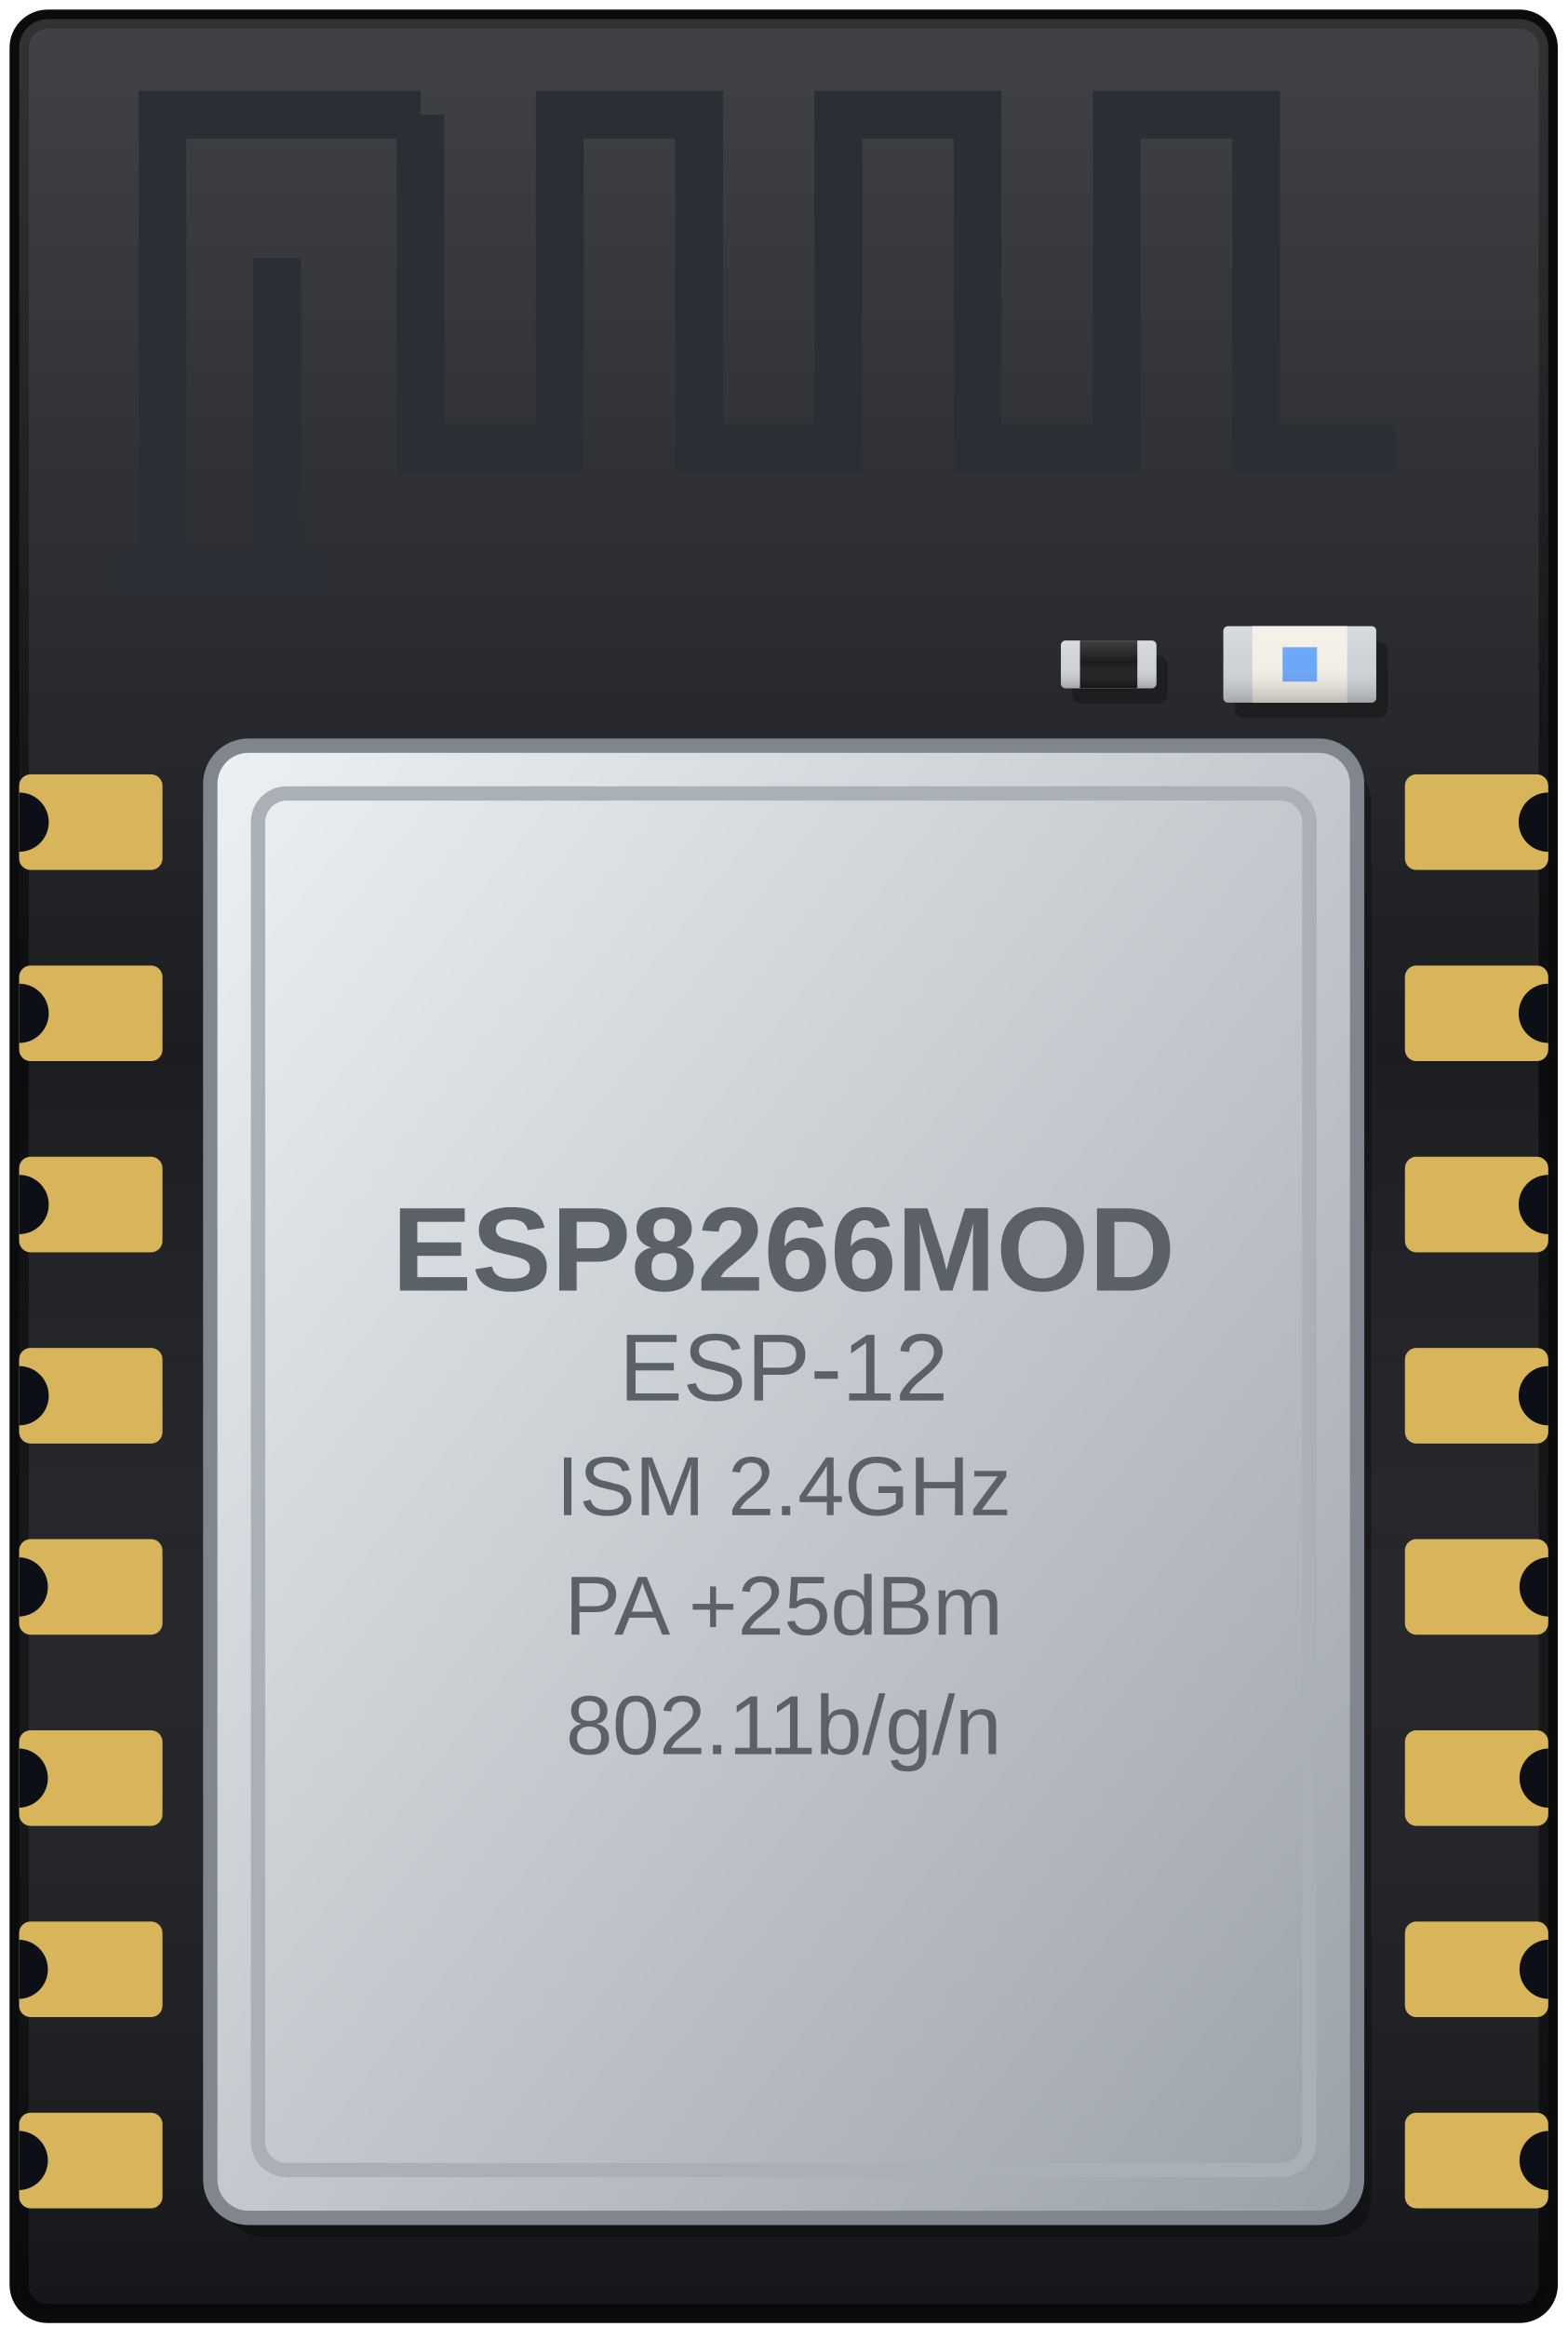
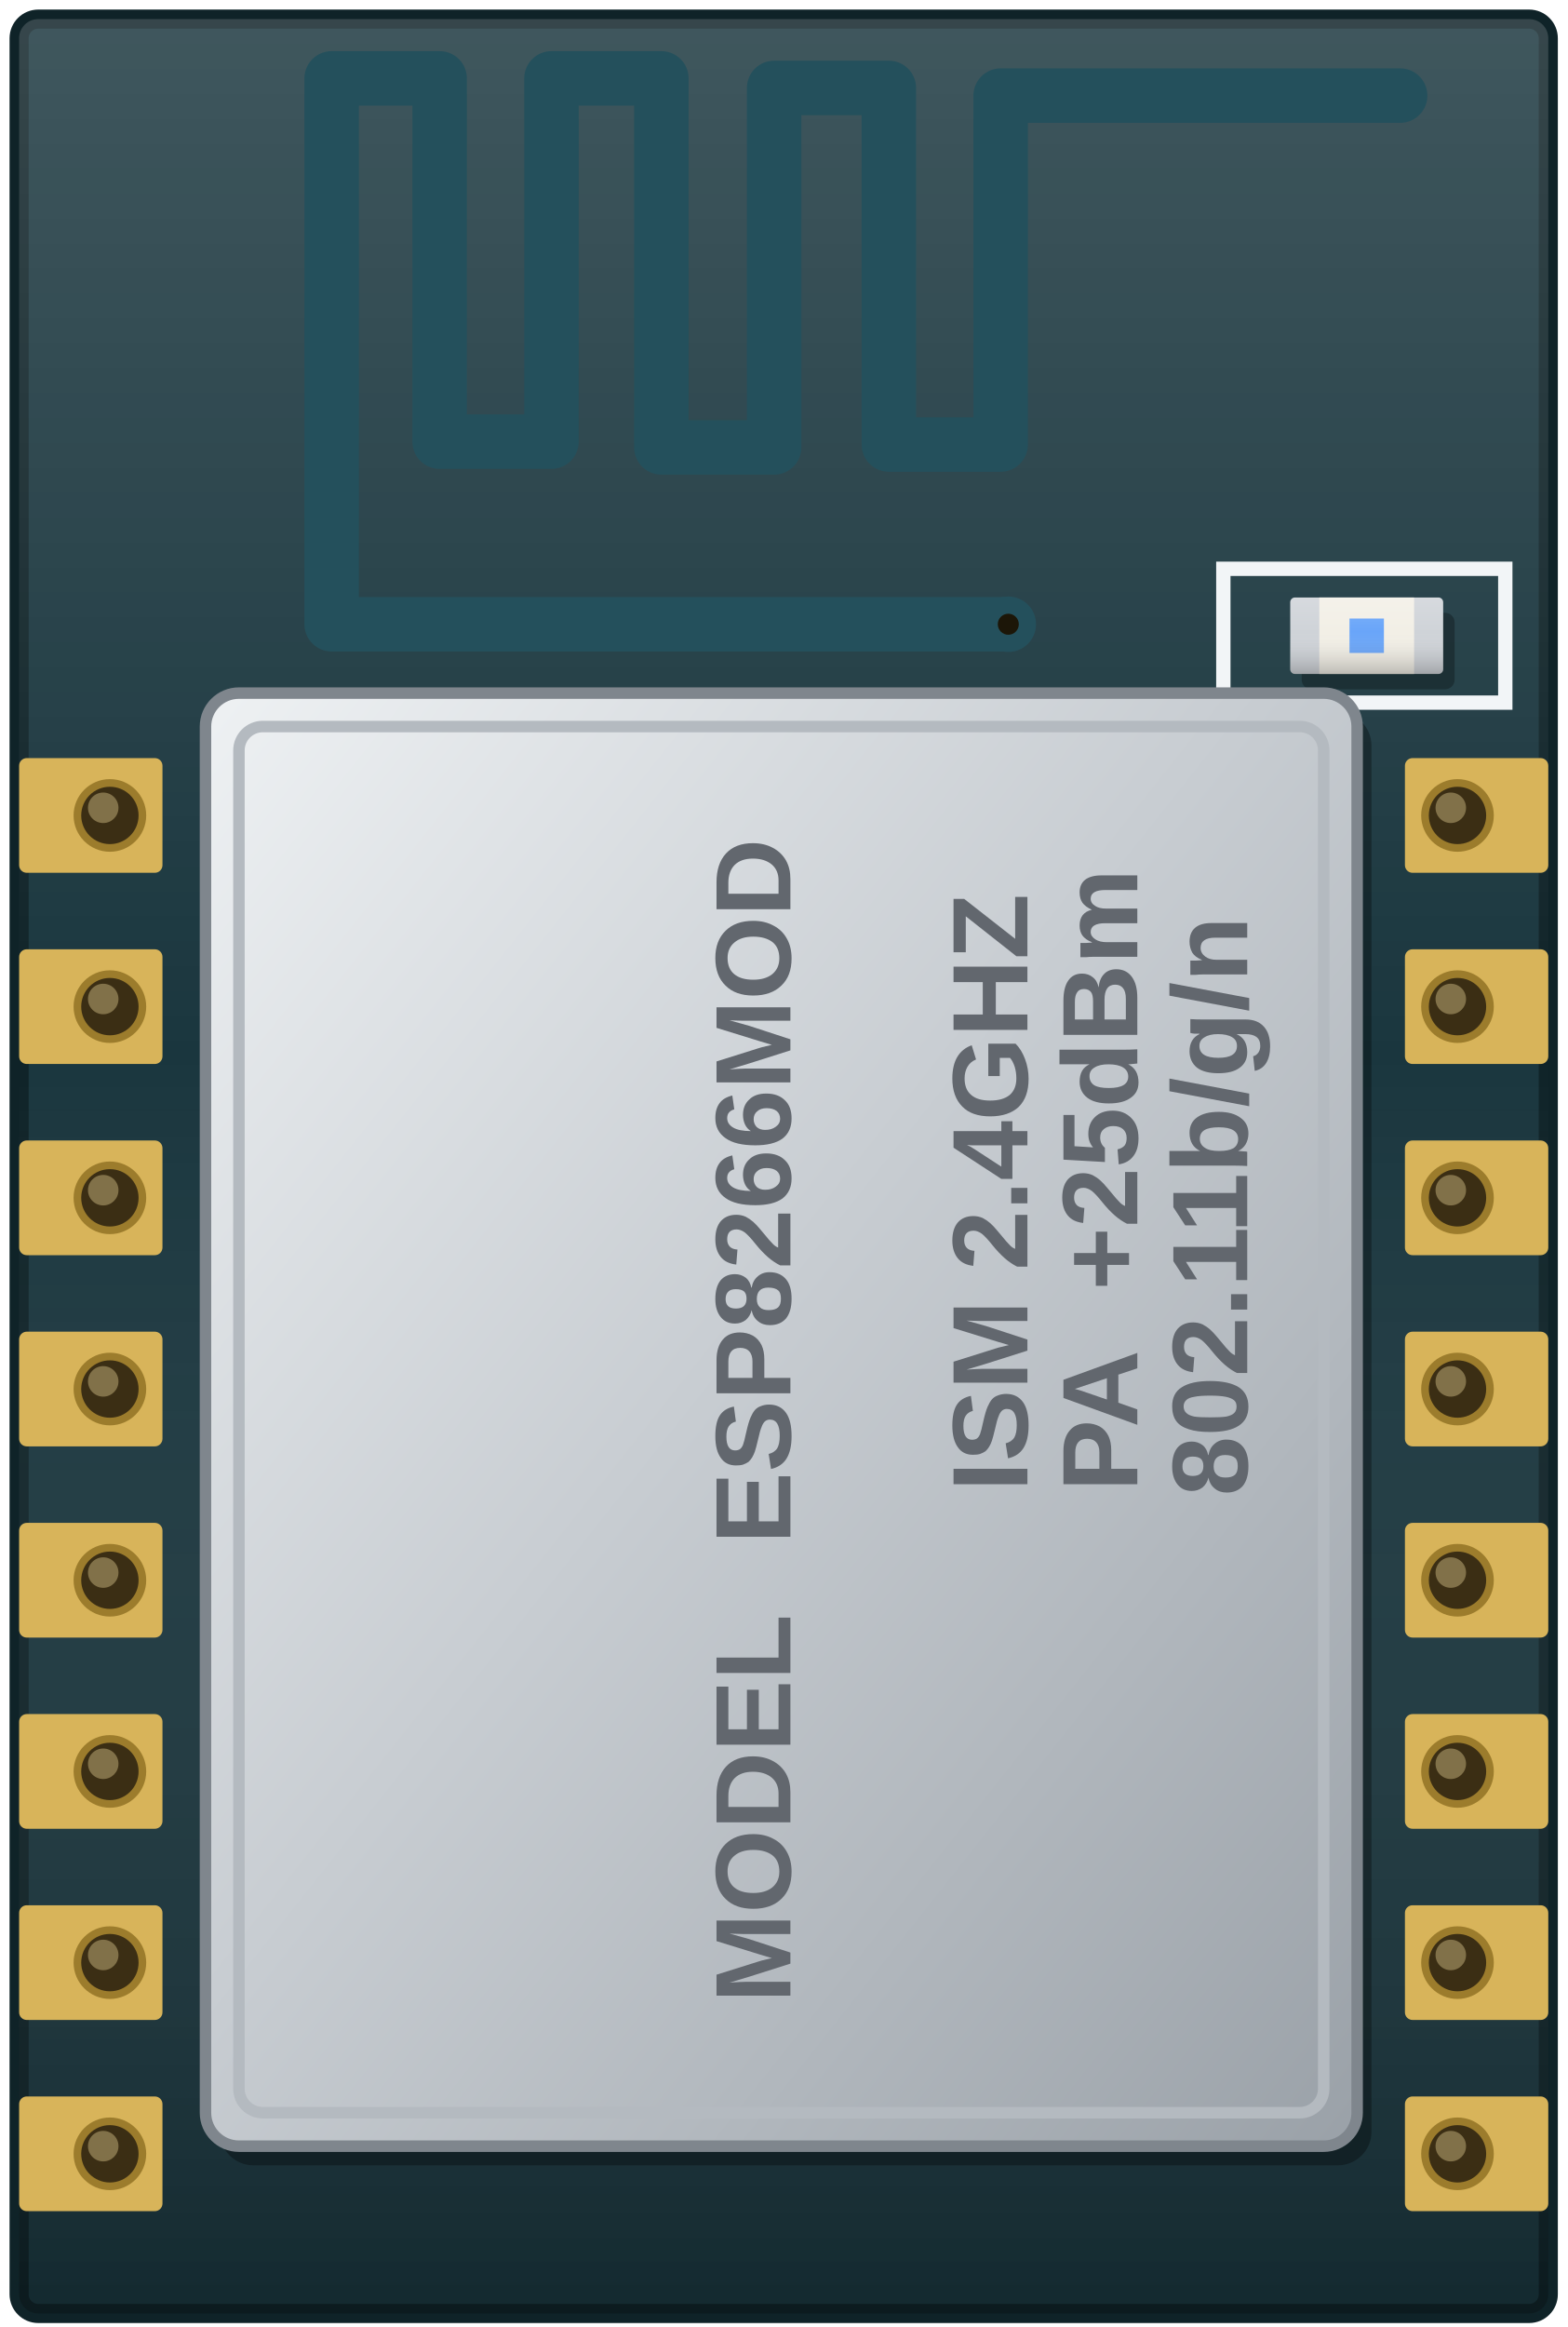
<svg xmlns="http://www.w3.org/2000/svg" version="1.1" width="62px" height="92px" viewBox="0 0 62 92">
  <defs>
    <linearGradient id="luz" x1="0" y1="0" x2="0" y2="1">
      <stop offset="0" stop-color="#ffffff" stop-opacity="0.16" />
      <stop offset="0.45" stop-color="#ffffff" stop-opacity="0" />
      <stop offset="1" stop-color="#000000" stop-opacity="0.22" />
    </linearGradient>
    <linearGradient id="metal" x1="0" y1="0" x2="0" y2="1">
      <stop offset="0" stop-color="#f4f6f8" />
      <stop offset="0.5" stop-color="#b9bfc6" />
      <stop offset="1" stop-color="#868d95" />
    </linearGradient>
    <linearGradient id="metal-h" x1="0" y1="0" x2="1" y2="0">
      <stop offset="0" stop-color="#8a9199" />
      <stop offset="0.35" stop-color="#eef1f4" />
      <stop offset="0.7" stop-color="#b3b9c0" />
      <stop offset="1" stop-color="#7c838b" />
    </linearGradient>
    <radialGradient id="lata" cx="0.4" cy="0.38" r="0.66">
      <stop offset="0" stop-color="#f6f8fa" />
      <stop offset="0.6" stop-color="#c3c9cf" />
      <stop offset="1" stop-color="#8c939b" />
    </radialGradient>
    <linearGradient id="plastico" x1="0" y1="0" x2="0" y2="1">
      <stop offset="0" stop-color="#3a3c40" />
      <stop offset="1" stop-color="#16171a" />
    </linearGradient>
    <linearGradient id="ouro" x1="0" y1="0" x2="0" y2="1">
      <stop offset="0" stop-color="#f4dc8c" />
      <stop offset="1" stop-color="#b88a2c" />
    </linearGradient>
    <linearGradient id="blindagem" x1="0" y1="0" x2="1" y2="1">
      <stop offset="0" stop-color="#eef1f3" />
      <stop offset="0.45" stop-color="#c8cdd2" />
      <stop offset="1" stop-color="#9aa1a8" />
    </linearGradient>
    <radialGradient id="cupula" cx="0.36" cy="0.3" r="0.78">
      <stop offset="0" stop-color="#ffffff" stop-opacity="0.6" />
      <stop offset="0.32" stop-color="#ffffff" stop-opacity="0.1" />
      <stop offset="1" stop-color="#000000" stop-opacity="0.32" />
    </radialGradient>
    <linearGradient id="ceramica" x1="0" y1="0" x2="0" y2="1">
      <stop offset="0" stop-color="#f4f1e8" />
      <stop offset="1" stop-color="#cfc9b8" />
    </linearGradient>
  </defs>
-   <path fill-rule="evenodd" d="M1.89 0.756 L60.094 0.756 A1.134 1.134 0 0 1 61.228 1.89 L61.228 90.331 A1.134 1.134 0 0 1 60.094 91.465 L1.89 91.465 A1.134 1.134 0 0 1 0.756 90.331 L0.756 1.89 A1.134 1.134 0 0 1 1.89 0.756 Z" fill="#1b1d21" stroke="#0a0b0d" stroke-width="0.756" />
-   <path fill-rule="evenodd" d="M1.89 0.756 L60.094 0.756 A1.134 1.134 0 0 1 61.228 1.89 L61.228 90.331 A1.134 1.134 0 0 1 60.094 91.465 L1.89 91.465 A1.134 1.134 0 0 1 0.756 90.331 L0.756 1.89 A1.134 1.134 0 0 1 1.89 0.756 Z" fill="url(#luz)" />
-   <path d="M6.425 22.677 L6.425 4.535" fill="none" stroke="#2a2e35" stroke-width="1.89" stroke-linecap="butt" />
-   <path d="M10.961 22.677 L10.961 10.205" fill="none" stroke="#2a2e35" stroke-width="1.89" stroke-linecap="butt" />
-   <path d="M5.48 4.535 L16.63 4.535" fill="none" stroke="#2a2e35" stroke-width="1.89" stroke-linecap="butt" />
-   <path d="M16.63 4.535 L16.63 17.764 L22.137 17.764 L22.137 4.535 L27.645 4.535 L27.645 17.764 L33.152 17.764 L33.152 4.535 L38.659 4.535 L38.659 17.764 L44.166 17.764 L44.166 4.535 L49.674 4.535 L49.674 17.764 L55.181 17.764" fill="none" stroke="#2a2e35" stroke-width="1.89" stroke-linecap="butt" />
-   <path d="M4.535 22.677 L12.85 22.677" fill="none" stroke="#2a2e35" stroke-width="1.89" stroke-linecap="butt" />
-   <rect x="0.756" y="30.614" width="5.669" height="3.78" rx="0.454" fill="#d8b45a" />
-   <path d="M0.756 31.332 A1.172 1.172 0 0 1 0.756 33.676 Z" fill="#0c1016" />
-   <rect x="0.756" y="38.173" width="5.669" height="3.78" rx="0.454" fill="#d8b45a" />
-   <path d="M0.756 38.891 A1.172 1.172 0 0 1 0.756 41.235 Z" fill="#0c1016" />
-   <rect x="0.756" y="45.732" width="5.669" height="3.78" rx="0.454" fill="#d8b45a" />
-   <path d="M0.756 46.45 A1.172 1.172 0 0 1 0.756 48.794 Z" fill="#0c1016" />
-   <rect x="0.756" y="53.291" width="5.669" height="3.78" rx="0.454" fill="#d8b45a" />
-   <path d="M0.756 54.009 A1.172 1.172 0 0 1 0.756 56.353 Z" fill="#0c1016" />
-   <rect x="0.756" y="60.85" width="5.669" height="3.78" rx="0.454" fill="#d8b45a" />
-   <path d="M0.756 61.569 A1.172 1.172 0 0 1 0.756 63.912 Z" fill="#0c1016" />
-   <rect x="0.756" y="68.409" width="5.669" height="3.78" rx="0.454" fill="#d8b45a" />
-   <path d="M0.756 69.128 A1.172 1.172 0 0 1 0.756 71.471 Z" fill="#0c1016" />
-   <rect x="0.756" y="75.969" width="5.669" height="3.78" rx="0.454" fill="#d8b45a" />
-   <path d="M0.756 76.687 A1.172 1.172 0 0 1 0.756 79.03 Z" fill="#0c1016" />
-   <rect x="0.756" y="83.528" width="5.669" height="3.78" rx="0.454" fill="#d8b45a" />
-   <path d="M0.756 84.246 A1.172 1.172 0 0 1 0.756 86.589 Z" fill="#0c1016" />
-   <rect x="55.559" y="30.614" width="5.669" height="3.78" rx="0.454" fill="#d8b45a" />
-   <path d="M61.228 33.676 A1.172 1.172 0 0 1 61.228 31.332 Z" fill="#0c1016" />
-   <rect x="55.559" y="38.173" width="5.669" height="3.78" rx="0.454" fill="#d8b45a" />
-   <path d="M61.228 41.235 A1.172 1.172 0 0 1 61.228 38.891 Z" fill="#0c1016" />
-   <rect x="55.559" y="45.732" width="5.669" height="3.78" rx="0.454" fill="#d8b45a" />
-   <path d="M61.228 48.794 A1.172 1.172 0 0 1 61.228 46.45 Z" fill="#0c1016" />
-   <rect x="55.559" y="53.291" width="5.669" height="3.78" rx="0.454" fill="#d8b45a" />
-   <path d="M61.228 56.353 A1.172 1.172 0 0 1 61.228 54.009 Z" fill="#0c1016" />
-   <rect x="55.559" y="60.85" width="5.669" height="3.78" rx="0.454" fill="#d8b45a" />
-   <path d="M61.228 63.912 A1.172 1.172 0 0 1 61.228 61.569 Z" fill="#0c1016" />
-   <rect x="55.559" y="68.409" width="5.669" height="3.78" rx="0.454" fill="#d8b45a" />
-   <path d="M61.228 71.471 A1.172 1.172 0 0 1 61.228 69.128 Z" fill="#0c1016" />
-   <rect x="55.559" y="75.969" width="5.669" height="3.78" rx="0.454" fill="#d8b45a" />
-   <path d="M61.228 79.03 A1.172 1.172 0 0 1 61.228 76.687 Z" fill="#0c1016" />
-   <rect x="55.559" y="83.528" width="5.669" height="3.78" rx="0.454" fill="#d8b45a" />
-   <path d="M61.228 86.589 A1.172 1.172 0 0 1 61.228 84.246 Z" fill="#0c1016" />
-   <rect x="8.882" y="30.236" width="45.354" height="58.205" rx="1.512" fill="#000000" fill-opacity="0.3" />
-   <rect x="8.315" y="29.48" width="45.354" height="58.205" rx="1.512" fill="url(#blindagem)" stroke="#7f868d" stroke-width="0.567" />
-   <rect x="10.205" y="31.37" width="41.575" height="54.425" rx="1.134" fill="none" stroke="#a9b0b6" stroke-width="0.567" />
-   <text transform="translate(30.992 49.134) rotate(0)" x="0" y="1.89" font-family="Arial" font-weight="bold" font-size="4.724" fill="#5b6168" text-anchor="middle">ESP8266MOD</text>
-   <text transform="translate(30.992 53.858) rotate(0)" x="0" y="1.512" font-family="Arial" font-weight="normal" font-size="3.78" fill="#5b6168" text-anchor="middle">ESP-12</text>
-   <text transform="translate(30.992 58.583) rotate(0)" x="0" y="1.323" font-family="Arial" font-weight="normal" font-size="3.307" fill="#5b6168" text-anchor="middle">ISM 2.4GHz</text>
-   <text transform="translate(30.992 63.307) rotate(0)" x="0" y="1.323" font-family="Arial" font-weight="normal" font-size="3.307" fill="#5b6168" text-anchor="middle">PA +25dBm</text>
-   <text transform="translate(30.992 68.031) rotate(0)" x="0" y="1.323" font-family="Arial" font-weight="normal" font-size="3.307" fill="#5b6168" text-anchor="middle">802.11b/g/n</text>
-   <rect x="42.406" y="25.928" width="3.78" height="1.89" rx="0.378" fill="#000000" fill-opacity="0.28" />
-   <rect x="41.953" y="25.323" width="3.78" height="1.89" rx="0.189" fill="#cfd3d8" />
-   <rect x="42.709" y="25.323" width="2.268" height="1.89" fill="#1c1c1e" />
-   <rect x="41.953" y="25.323" width="3.78" height="1.89" rx="0.189" fill="url(#luz)" />
-   <rect x="48.831" y="25.361" width="6.047" height="3.024" rx="0.378" fill="#000000" fill-opacity="0.28" />
-   <rect x="48.378" y="24.756" width="6.047" height="3.024" rx="0.189" fill="#cfd3d8" />
-   <rect x="49.527" y="24.756" width="3.749" height="3.024" fill="#f2efe6" />
-   <rect x="50.721" y="25.587" width="1.361" height="1.361" fill="#3b8cff" fill-opacity="0.75" />
-   <rect x="48.378" y="24.756" width="6.047" height="3.024" rx="0.189" fill="url(#luz)" />
+   <path fill-rule="evenodd" d="M1.512 0.756 L60.472 0.756 A0.756 0.756 0 0 1 61.228 1.512 L61.228 90.709 A0.756 0.756 0 0 1 60.472 91.465 L1.512 91.465 A0.756 0.756 0 0 1 0.756 90.709 L0.756 1.512 A0.756 0.756 0 0 1 1.512 0.756 Z" fill="#1a363e" stroke="#0f2328" stroke-width="0.756" />
+   <path fill-rule="evenodd" d="M1.512 0.756 L60.472 0.756 A0.756 0.756 0 0 1 61.228 1.512 L61.228 90.709 A0.756 0.756 0 0 1 60.472 91.465 L1.512 91.465 A0.756 0.756 0 0 1 0.756 90.709 L0.756 1.512 A0.756 0.756 0 0 1 1.512 0.756 Z" fill="url(#luz)" />
+   <path stroke-linejoin="round" d="M39.874 24.68 L13.115 24.68 L13.115 3.099 L17.386 3.099 L17.386 17.461 L21.808 17.461 L21.808 3.099 L26.154 3.099 L26.154 17.688 L30.614 17.688 L30.614 3.477 L35.15 3.477 L35.15 17.575 L39.572 17.575 L39.572 3.78 L55.37 3.78" fill="none" stroke="#24505c" stroke-width="2.154" stroke-linecap="round" />
+   <circle cx="39.874" cy="24.68" r="1.096" fill="#24505c" />
+   <circle cx="39.874" cy="24.68" r="0.416" fill="#1c1608" />
+   <rect x="0.756" y="29.972" width="5.669" height="4.535" rx="0.302" fill="#d8b45a" />
+   <circle cx="4.346" cy="32.239" r="1.436" fill="#9c7c2c" />
+   <circle cx="4.346" cy="32.239" r="1.134" fill="#3b2e14" />
+   <circle cx="4.082" cy="31.937" r="0.603" fill="#d8c48a" fill-opacity="0.45" />
+   <rect x="0.756" y="37.531" width="5.669" height="4.535" rx="0.302" fill="#d8b45a" />
+   <circle cx="4.346" cy="39.798" r="1.436" fill="#9c7c2c" />
+   <circle cx="4.346" cy="39.798" r="1.134" fill="#3b2e14" />
+   <circle cx="4.082" cy="39.496" r="0.603" fill="#d8c48a" fill-opacity="0.45" />
+   <rect x="0.756" y="45.09" width="5.669" height="4.535" rx="0.302" fill="#d8b45a" />
+   <circle cx="4.346" cy="47.357" r="1.436" fill="#9c7c2c" />
+   <circle cx="4.346" cy="47.357" r="1.134" fill="#3b2e14" />
+   <circle cx="4.082" cy="47.055" r="0.603" fill="#d8c48a" fill-opacity="0.45" />
+   <rect x="0.756" y="52.649" width="5.669" height="4.535" rx="0.302" fill="#d8b45a" />
+   <circle cx="4.346" cy="54.917" r="1.436" fill="#9c7c2c" />
+   <circle cx="4.346" cy="54.917" r="1.134" fill="#3b2e14" />
+   <circle cx="4.082" cy="54.614" r="0.603" fill="#d8c48a" fill-opacity="0.45" />
+   <rect x="0.756" y="60.208" width="5.669" height="4.535" rx="0.302" fill="#d8b45a" />
+   <circle cx="4.346" cy="62.476" r="1.436" fill="#9c7c2c" />
+   <circle cx="4.346" cy="62.476" r="1.134" fill="#3b2e14" />
+   <circle cx="4.082" cy="62.173" r="0.603" fill="#d8c48a" fill-opacity="0.45" />
+   <rect x="0.756" y="67.767" width="5.669" height="4.535" rx="0.302" fill="#d8b45a" />
+   <circle cx="4.346" cy="70.035" r="1.436" fill="#9c7c2c" />
+   <circle cx="4.346" cy="70.035" r="1.134" fill="#3b2e14" />
+   <circle cx="4.082" cy="69.732" r="0.603" fill="#d8c48a" fill-opacity="0.45" />
+   <rect x="0.756" y="75.326" width="5.669" height="4.535" rx="0.302" fill="#d8b45a" />
+   <circle cx="4.346" cy="77.594" r="1.436" fill="#9c7c2c" />
+   <circle cx="4.346" cy="77.594" r="1.134" fill="#3b2e14" />
+   <circle cx="4.082" cy="77.291" r="0.603" fill="#d8c48a" fill-opacity="0.45" />
+   <rect x="0.756" y="82.885" width="5.669" height="4.535" rx="0.302" fill="#d8b45a" />
+   <circle cx="4.346" cy="85.153" r="1.436" fill="#9c7c2c" />
+   <circle cx="4.346" cy="85.153" r="1.134" fill="#3b2e14" />
+   <circle cx="4.082" cy="84.85" r="0.603" fill="#d8c48a" fill-opacity="0.45" />
+   <rect x="55.559" y="29.972" width="5.669" height="4.535" rx="0.302" fill="#d8b45a" />
+   <circle cx="57.638" cy="32.239" r="1.436" fill="#9c7c2c" />
+   <circle cx="57.638" cy="32.239" r="1.134" fill="#3b2e14" />
+   <circle cx="57.373" cy="31.937" r="0.603" fill="#d8c48a" fill-opacity="0.45" />
+   <rect x="55.559" y="37.531" width="5.669" height="4.535" rx="0.302" fill="#d8b45a" />
+   <circle cx="57.638" cy="39.798" r="1.436" fill="#9c7c2c" />
+   <circle cx="57.638" cy="39.798" r="1.134" fill="#3b2e14" />
+   <circle cx="57.373" cy="39.496" r="0.603" fill="#d8c48a" fill-opacity="0.45" />
+   <rect x="55.559" y="45.09" width="5.669" height="4.535" rx="0.302" fill="#d8b45a" />
+   <circle cx="57.638" cy="47.357" r="1.436" fill="#9c7c2c" />
+   <circle cx="57.638" cy="47.357" r="1.134" fill="#3b2e14" />
+   <circle cx="57.373" cy="47.055" r="0.603" fill="#d8c48a" fill-opacity="0.45" />
+   <rect x="55.559" y="52.649" width="5.669" height="4.535" rx="0.302" fill="#d8b45a" />
+   <circle cx="57.638" cy="54.917" r="1.436" fill="#9c7c2c" />
+   <circle cx="57.638" cy="54.917" r="1.134" fill="#3b2e14" />
+   <circle cx="57.373" cy="54.614" r="0.603" fill="#d8c48a" fill-opacity="0.45" />
+   <rect x="55.559" y="60.208" width="5.669" height="4.535" rx="0.302" fill="#d8b45a" />
+   <circle cx="57.638" cy="62.476" r="1.436" fill="#9c7c2c" />
+   <circle cx="57.638" cy="62.476" r="1.134" fill="#3b2e14" />
+   <circle cx="57.373" cy="62.173" r="0.603" fill="#d8c48a" fill-opacity="0.45" />
+   <rect x="55.559" y="67.767" width="5.669" height="4.535" rx="0.302" fill="#d8b45a" />
+   <circle cx="57.638" cy="70.035" r="1.436" fill="#9c7c2c" />
+   <circle cx="57.638" cy="70.035" r="1.134" fill="#3b2e14" />
+   <circle cx="57.373" cy="69.732" r="0.603" fill="#d8c48a" fill-opacity="0.45" />
+   <rect x="55.559" y="75.326" width="5.669" height="4.535" rx="0.302" fill="#d8b45a" />
+   <circle cx="57.638" cy="77.594" r="1.436" fill="#9c7c2c" />
+   <circle cx="57.638" cy="77.594" r="1.134" fill="#3b2e14" />
+   <circle cx="57.373" cy="77.291" r="0.603" fill="#d8c48a" fill-opacity="0.45" />
+   <rect x="55.559" y="82.885" width="5.669" height="4.535" rx="0.302" fill="#d8b45a" />
+   <circle cx="57.638" cy="85.153" r="1.436" fill="#9c7c2c" />
+   <circle cx="57.638" cy="85.153" r="1.134" fill="#3b2e14" />
+   <circle cx="57.373" cy="84.85" r="0.603" fill="#d8c48a" fill-opacity="0.45" />
+   <rect x="48.378" y="22.488" width="11.15" height="5.291" fill="none" stroke="#f2f5f7" stroke-width="0.567" />
+   <rect x="51.477" y="24.227" width="6.047" height="3.024" rx="0.378" fill="#000000" fill-opacity="0.28" />
+   <rect x="51.024" y="23.622" width="6.047" height="3.024" rx="0.189" fill="#cfd3d8" />
+   <rect x="52.173" y="23.622" width="3.749" height="3.024" fill="#f2efe6" />
+   <rect x="53.367" y="24.454" width="1.361" height="1.361" fill="#3b8cff" fill-opacity="0.75" />
+   <rect x="51.024" y="23.622" width="6.047" height="3.024" rx="0.189" fill="url(#luz)" />
+   <rect x="8.693" y="28.157" width="45.543" height="57.449" rx="1.323" fill="#000000" fill-opacity="0.32" />
+   <rect x="8.126" y="27.402" width="45.543" height="57.449" rx="1.323" fill="url(#blindagem)" stroke="#7f868d" stroke-width="0.454" />
+   <rect x="9.449" y="28.724" width="42.898" height="54.803" rx="0.945" fill="none" stroke="#b4bac0" stroke-width="0.454" />
+   <text transform="translate(31.257 79.181) rotate(-90)" x="0" y="0" font-family="Arial" font-weight="bold" font-size="4.252" fill="#62676e" text-anchor="start">MODEL</text>
+   <text transform="translate(31.257 61.039) rotate(-90)" x="0" y="0" font-family="Arial" font-weight="bold" font-size="4.252" fill="#62676e" text-anchor="start">ESP8266MOD</text>
+   <text transform="translate(40.63 58.961) rotate(-90)" x="0" y="0" font-family="Arial" font-weight="bold" font-size="4.252" fill="#62676e" text-anchor="start">ISM 2.4GHZ</text>
+   <text transform="translate(44.976 58.961) rotate(-90)" x="0" y="0" font-family="Arial" font-weight="bold" font-size="4.252" fill="#62676e" text-anchor="start">PA  +25dBm</text>
+   <text transform="translate(49.323 59.15) rotate(-90)" x="0" y="0" font-family="Arial" font-weight="bold" font-size="4.252" fill="#62676e" text-anchor="start">802.11b/g/n</text>
</svg>
